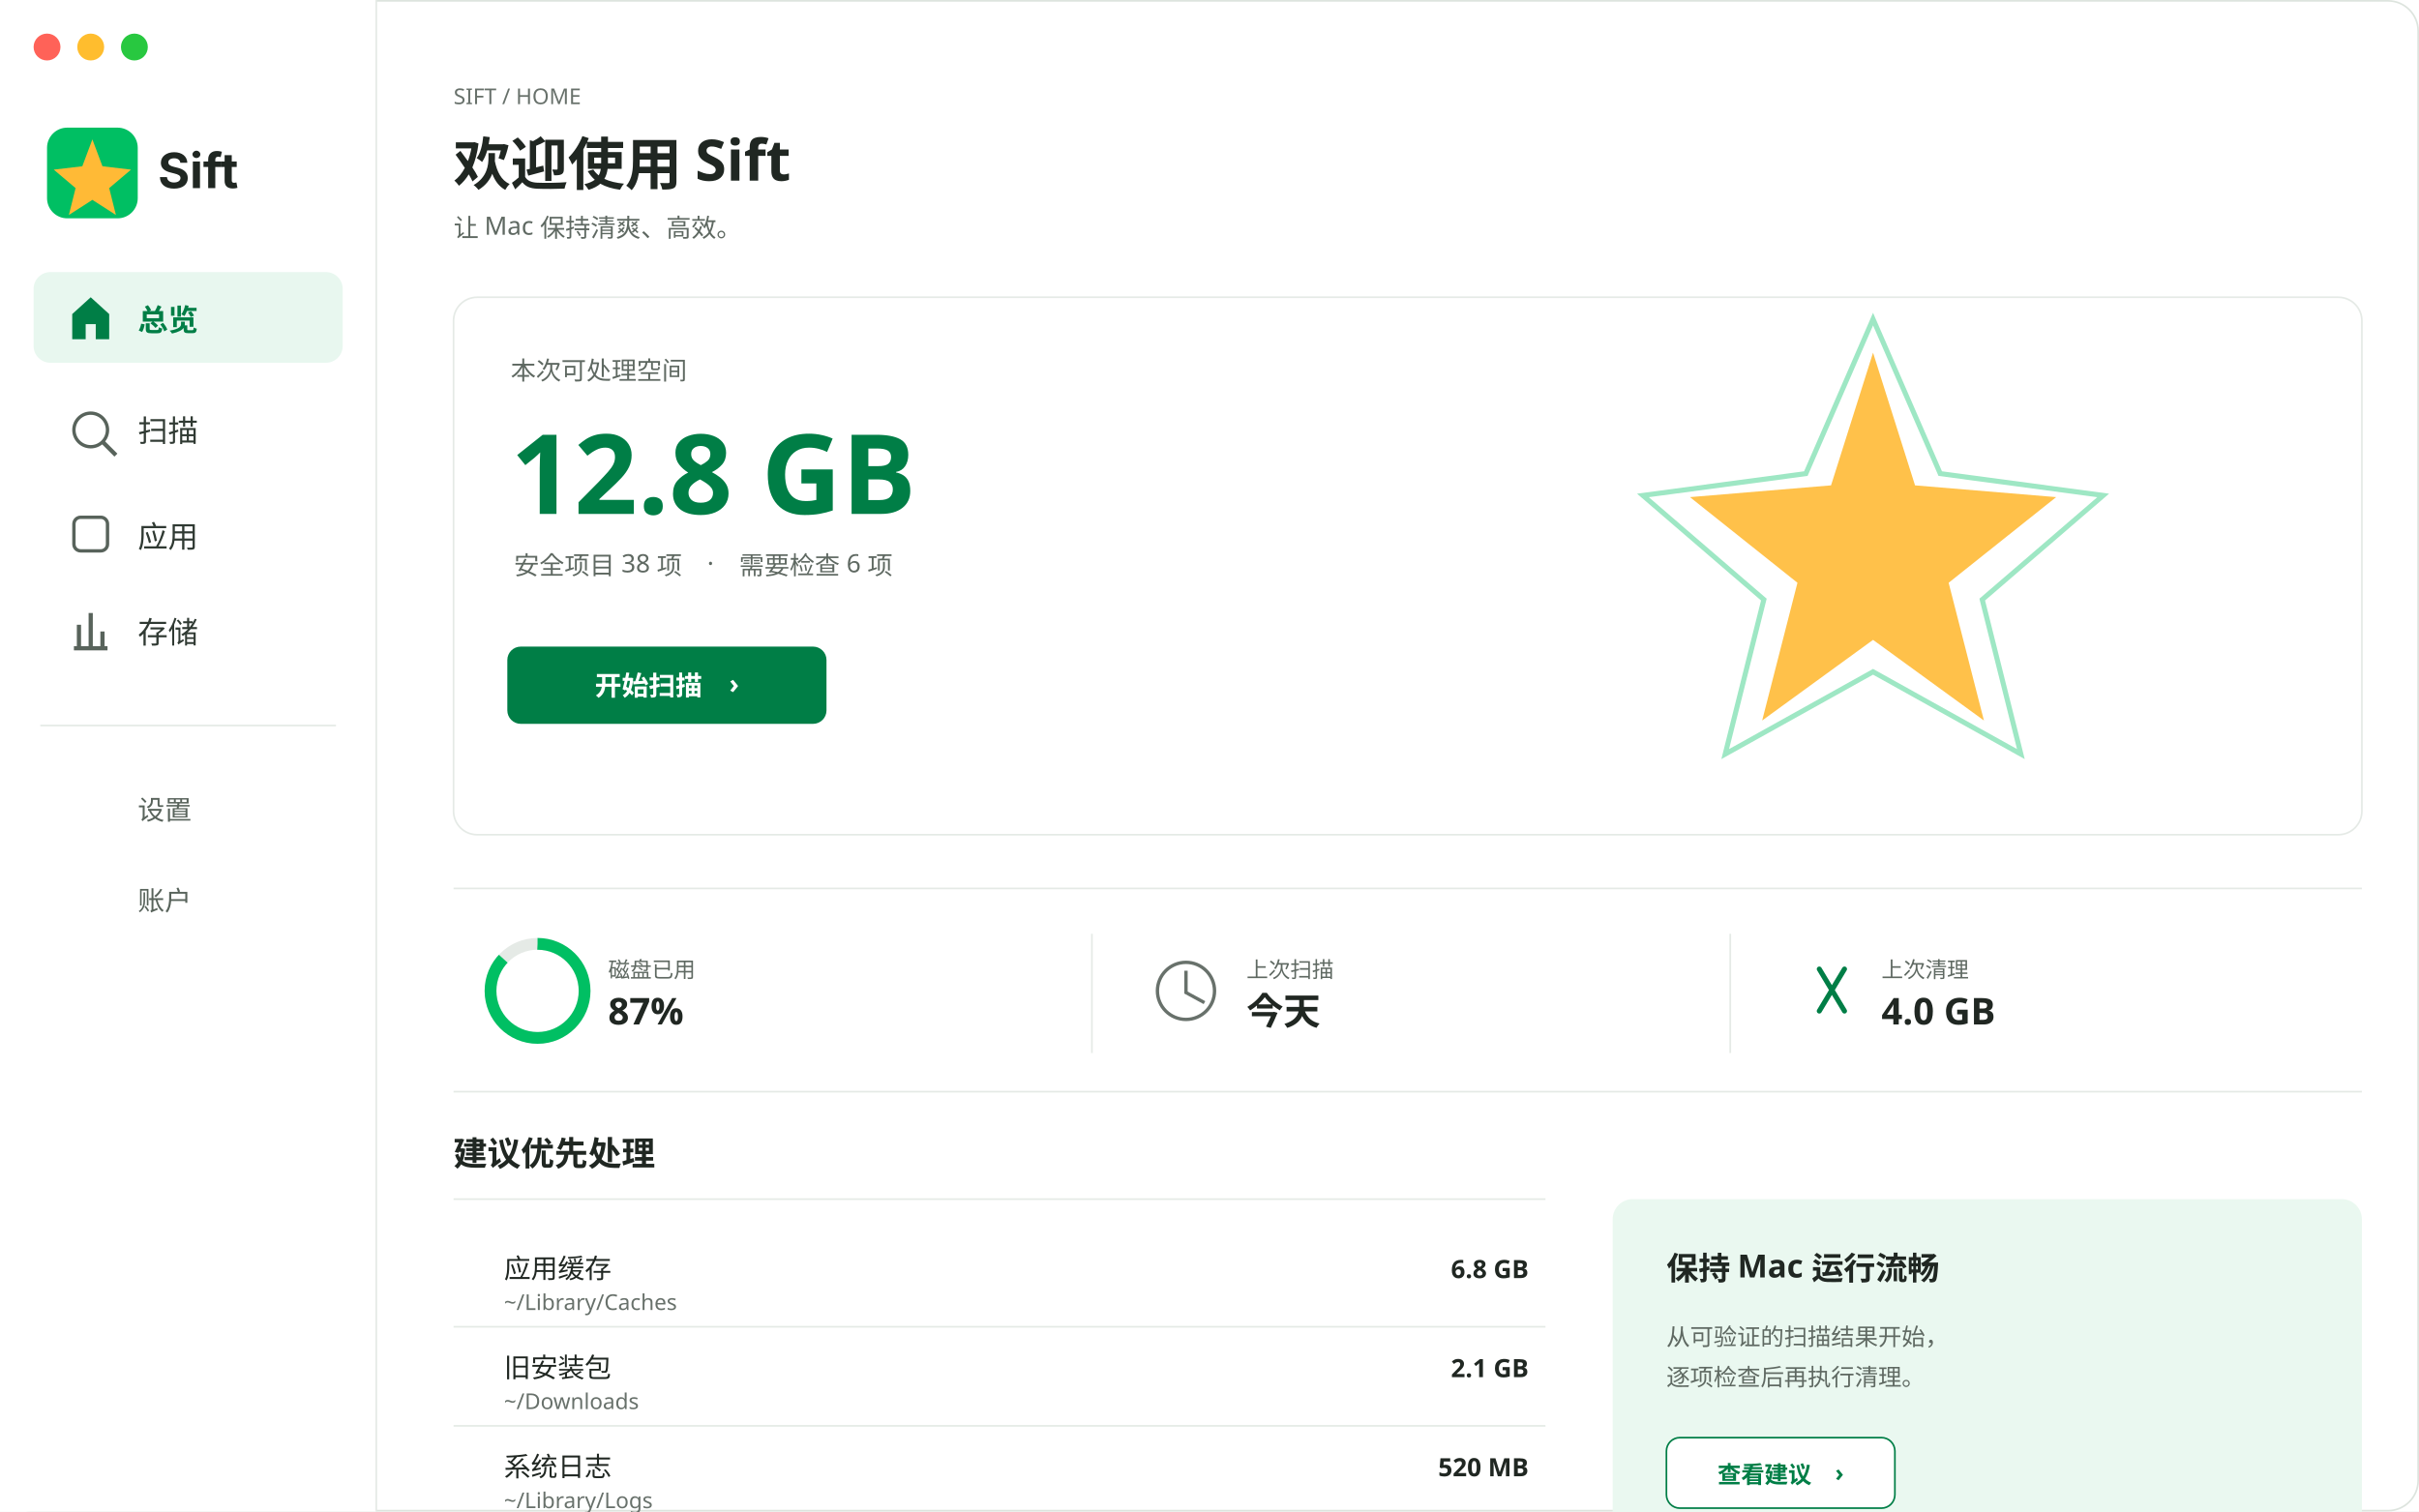
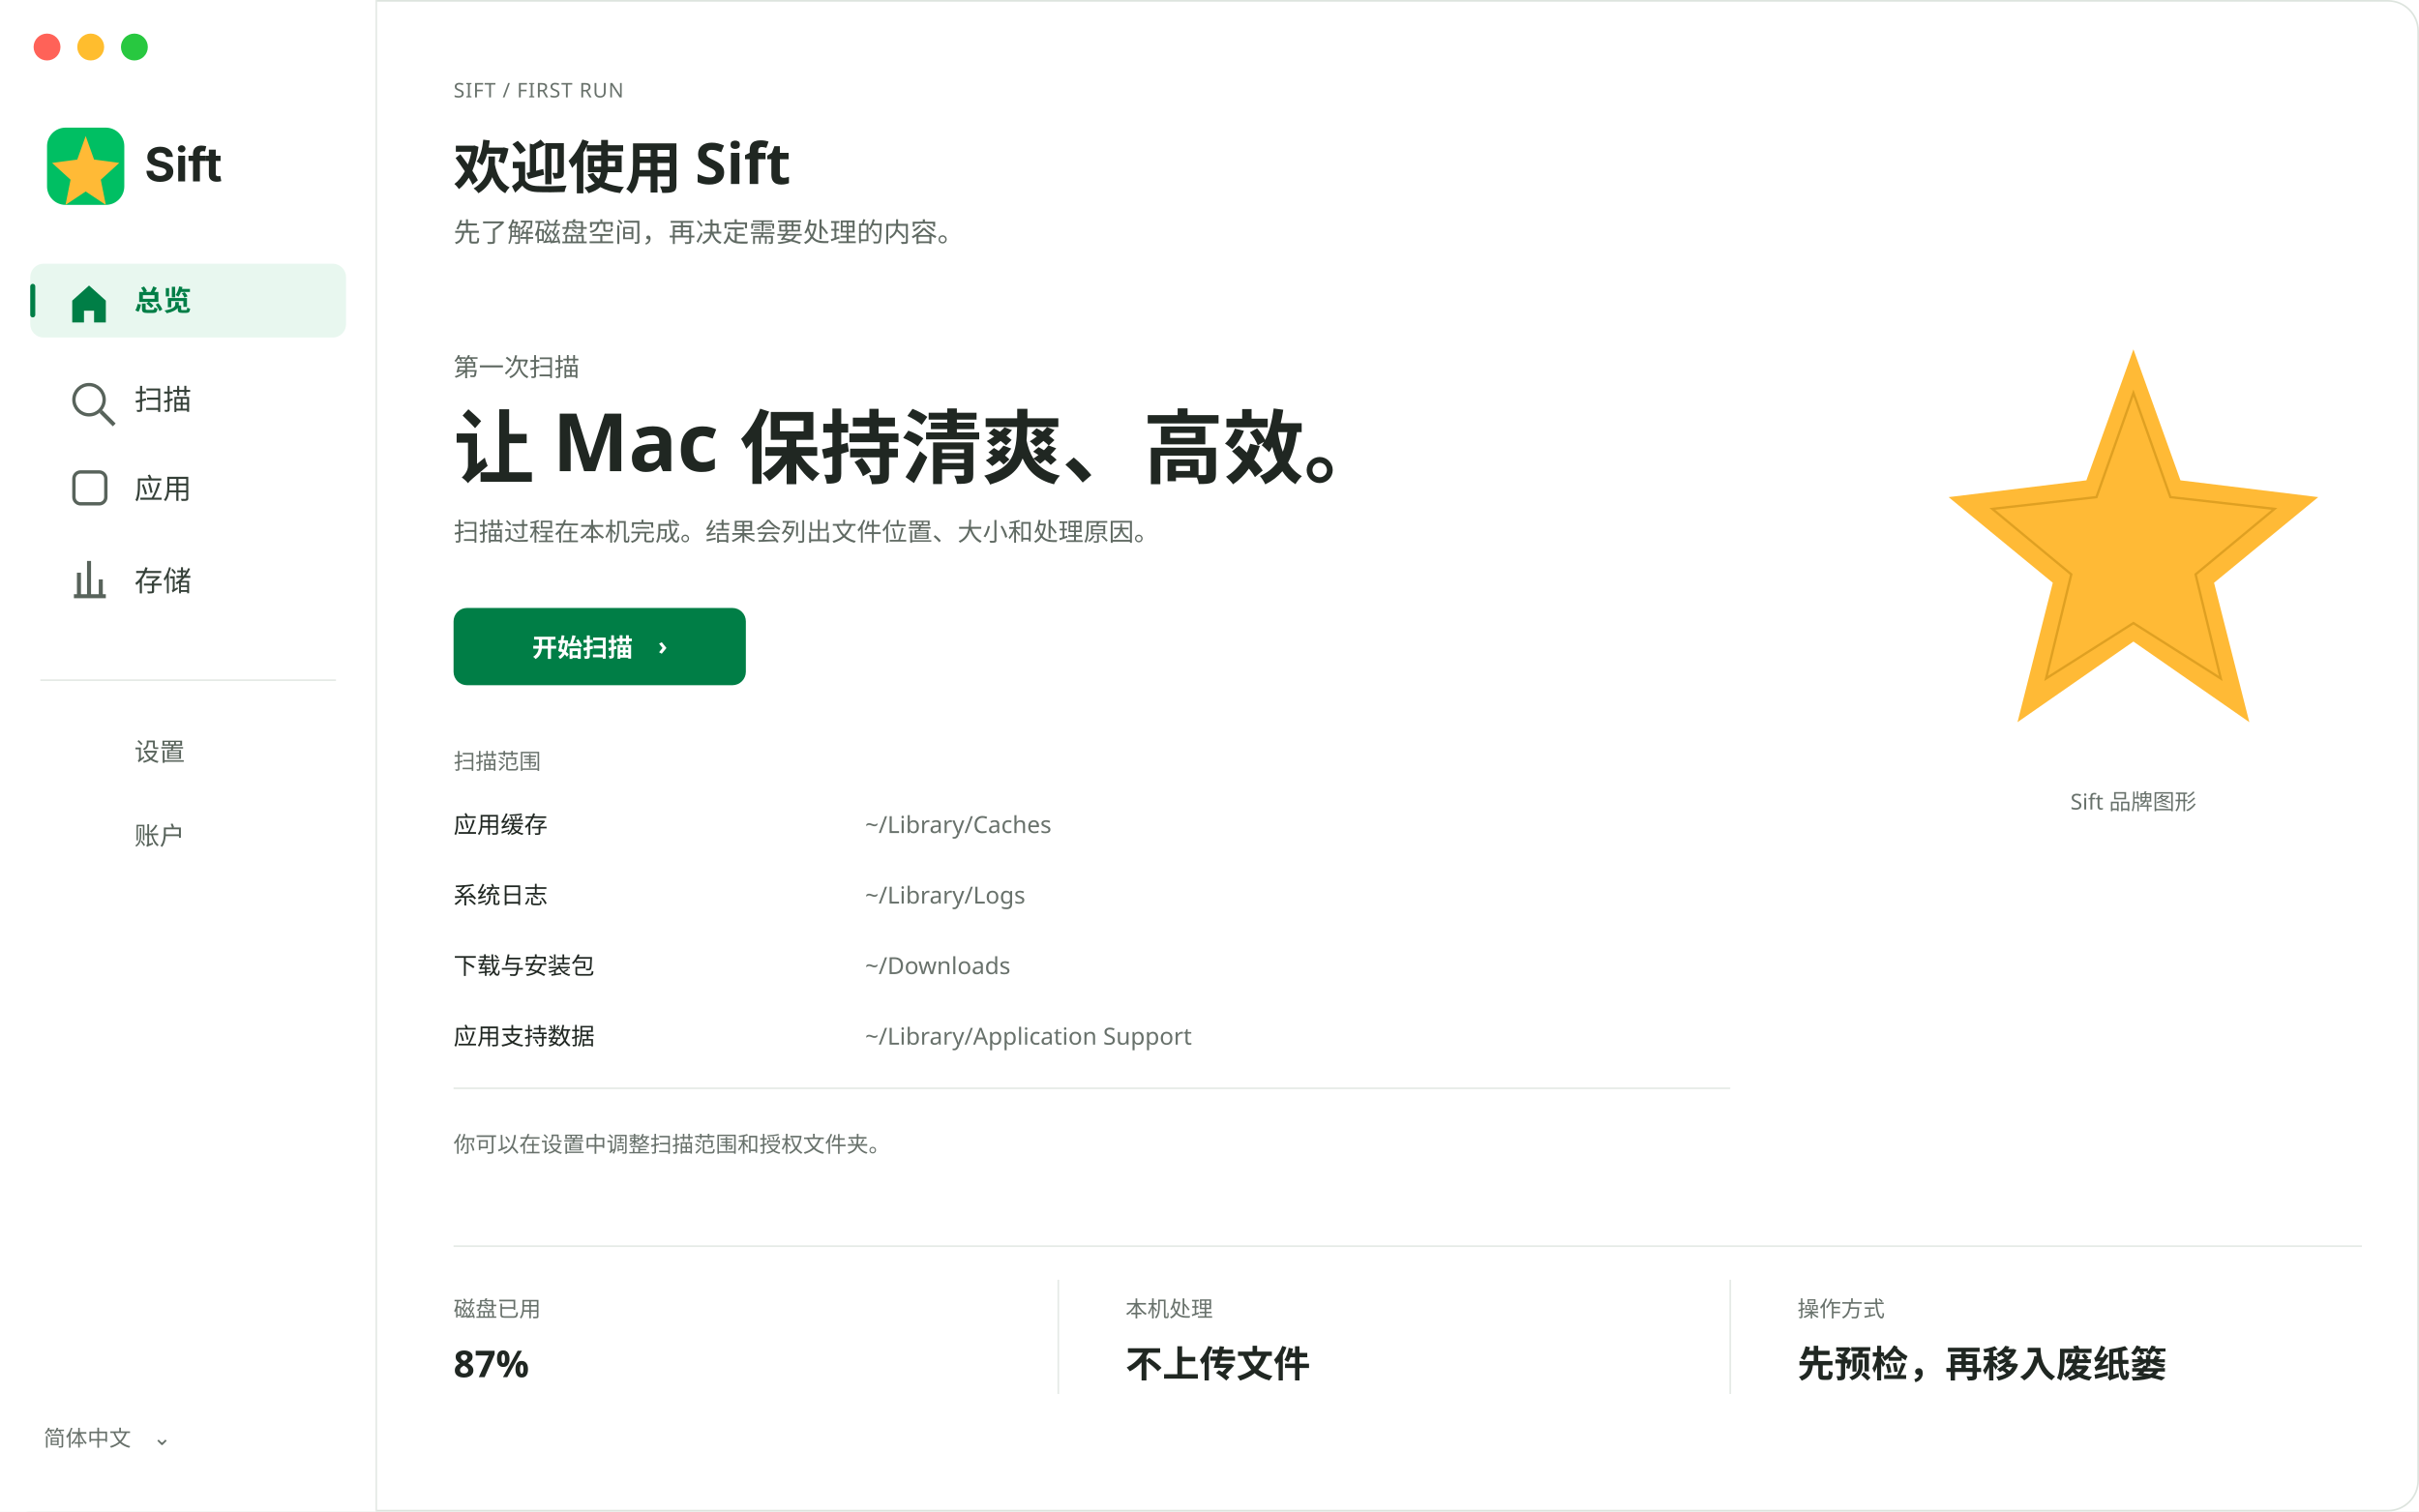
<svg xmlns="http://www.w3.org/2000/svg" width="1440" height="900" viewBox="0 0 1440 900">
  <rect width="1440" height="900" fill="#FFFFFF" />
  <rect x=".5" y=".5" width="1439" height="899" rx="18" fill="none" stroke="#DDE4DE" />
  <rect width="224" height="900" fill="#FFFFFF" />
  <path d="M224 0V900" stroke="#E5EAE6" />
  <circle cx="28" cy="28" r="8" fill="#FF6258" />
  <circle cx="54" cy="28" r="8" fill="#FFBD2E" />
  <circle cx="80" cy="28" r="8" fill="#28C840" />
-   <rect x="28" y="76" width="54" height="54" rx="12" fill="#00BF63" />
-   <path d="M55 83L61 99L78 101L65 112L69 128L55 119L41 128L45 112L32 101L49 99Z" fill="#FFBA36" />
-   <text x="94" y="112" font-size="29" font-weight="650" fill="#202722" font-family="SF Pro Display, PingFang SC, sans-serif">Sift</text>
-   <g font-family="PingFang SC, sans-serif" font-size="18" fill="#303A33">
-     <rect x="20" y="162" width="184" height="54" rx="10" fill="#E8F7EF" />
-     <path d="M43 187L54 177L65 187V202H57V193H51V202H43Z" fill="#007E46" />
-     <text x="82" y="197" fill="#007E46" font-weight="600">总览</text>
-     <circle cx="54" cy="256" r="10" fill="none" stroke="#58635B" stroke-width="2" />
-     <path d="M61 263L69 271" stroke="#58635B" stroke-width="2.5" />
-     <text x="82" y="263">扫描</text>
-     <rect x="44" y="308" width="20" height="20" rx="4" fill="none" stroke="#58635B" stroke-width="2" />
-     <text x="82" y="326">应用</text>
-     <path d="M44 386H64M47 386V372M54 386V365M61 386V376" stroke="#58635B" stroke-width="2.5" />
-     <text x="82" y="383">存储</text>
+   <rect x="28" y="76" width="46" height="46" rx="11" fill="#00BF63" />
+   <path d="M51 81L56 95L71 97L60 107L63 122L51 114L39 122L42 107L31 97L46 95Z" fill="#FFBA36" />
+   <text x="86" y="108" font-size="28" font-weight="650" fill="#202722" font-family="SF Pro Display, PingFang SC, sans-serif">Sift</text>
+   <g font-family="PingFang SC, sans-serif" font-size="17" fill="#354038">
+     <rect x="18" y="157" width="188" height="44" rx="8" fill="#E8F7EF" />
+     <rect x="18" y="169" width="3" height="20" rx="1.5" fill="#007E46" />
+     <path d="M43 179L53 170L63 179V192H56V185H50V192H43Z" fill="#007E46" />
+     <text x="80" y="185" fill="#007E46" font-weight="600">总览</text>
+     <circle cx="53" cy="238" r="9" fill="none" stroke="#58635B" stroke-width="2" />
+     <path d="M60 245L68 253" stroke="#58635B" stroke-width="2.4" />
+     <text x="80" y="244">扫描</text>
+     <rect x="44" y="281" width="19" height="19" rx="4" fill="none" stroke="#58635B" stroke-width="2" />
+     <text x="80" y="297">应用</text>
+     <path d="M44 355H63M47 355V341M53 355V334M60 355V345" stroke="#58635B" stroke-width="2.4" />
+     <text x="80" y="352">存储</text>
  </g>
-   <path d="M24 432H200" stroke="#E5EAE6" />
-   <g font-family="PingFang SC, sans-serif" font-size="16" fill="#58635B">
-     <text x="82" y="488">设置</text>
-     <text x="82" y="542">账户</text>
-   </g>
-   <g transform="translate(270 62)" font-family="PingFang SC, sans-serif">
-     <text x="0" y="0" font-size="13" fill="#68716B">SIFT / HOME</text>
-     <text x="0" y="48" font-size="34" font-weight="650" fill="#202722">欢迎使用 Sift</text>
-     <text x="0" y="79" font-size="15" fill="#5F6962">让 Mac 保持清爽、高效。</text>
-     <rect x="0" y="115" width="1136" height="320" rx="14" fill="#FFFFFF" stroke="#E5EAE6" />
-     <text x="34" y="164" font-size="15" fill="#5F6962">本次可处理空间</text>
-     <text x="34" y="244" font-size="66" font-weight="650" fill="#007E46">12.8 GB</text>
-     <text x="36" y="280" font-size="15" fill="#5F6962">安全项目 38 项　·　需要检查 6 项</text>
-     <rect x="32" y="323" width="190" height="46" rx="8" fill="#007E46" />
-     <text x="127" y="352" text-anchor="middle" font-size="16" font-weight="600" fill="#FFFFFF">开始扫描　›</text>
-     <path d="M845 148L870 227L954 234L890 285L911 367L845 319L779 367L800 285L736 234L820 227Z" fill="#FFBA36" opacity=".9" />
-     <path d="M845 128L885 220L982 233L910 295L933 387L845 338L757 387L780 295L708 233L805 220Z" fill="none" stroke="#00BF63" stroke-width="3" opacity=".38" />
-     <path d="M0 467H1136" stroke="#E5EAE6" />
+   <path d="M24 405H200" stroke="#E5EAE6" />
+   <text x="80" y="453" font-size="15" fill="#58635B" font-family="PingFang SC, sans-serif">设置</text>
+   <text x="80" y="503" font-size="15" fill="#58635B" font-family="PingFang SC, sans-serif">账户</text>
+   <text x="26" y="861" font-size="13" fill="#68716B" font-family="PingFang SC, sans-serif">简体中文　⌄</text>
+   <g transform="translate(270 58)" font-family="PingFang SC, sans-serif">
+     <text x="0" y="0" font-size="12" letter-spacing=".5" fill="#68716B">SIFT / FIRST RUN</text>
+     <text x="0" y="54" font-size="34" font-weight="650" fill="#202722">欢迎使用 Sift</text>
+     <text x="0" y="86" font-size="16" fill="#5F6962">先了解磁盘空间，再决定需要处理的内容。</text>
+     <text x="0" y="166" font-size="15" fill="#5F6962">第一次扫描</text>
+     <text x="0" y="226" font-size="48" font-weight="650" fill="#202722">让 Mac 保持清爽、高效。</text>
+     <text x="0" y="264" font-size="15" fill="#5F6962">扫描过程在本机完成。结果会列出文件位置、大小和处理原因。</text>
+     <rect x="0" y="304" width="174" height="46" rx="8" fill="#007E46" />
+     <text x="87" y="333" text-anchor="middle" font-size="15" font-weight="600" fill="#FFFFFF">开始扫描　›</text>
+     <text x="0" y="400" font-size="13" fill="#68716B">扫描范围</text>
+     <g font-size="14" fill="#202722">
+       <text x="0" y="438">应用缓存</text>
+       <text x="245" y="438" fill="#68716B">~/Library/Caches</text>
+       <text x="0" y="480">系统日志</text>
+       <text x="245" y="480" fill="#68716B">~/Library/Logs</text>
+       <text x="0" y="522">下载与安装包</text>
+       <text x="245" y="522" fill="#68716B">~/Downloads</text>
+       <text x="0" y="564">应用支持数据</text>
+       <text x="245" y="564" fill="#68716B">~/Library/Application Support</text>
+     </g>
+     <path d="M0 590H760" stroke="#E5EAE6" />
+     <text x="0" y="628" font-size="13" fill="#68716B">你可以在设置中调整扫描范围和授权文件夹。</text>
+     <g transform="translate(890 150)">
+       <path d="M110 0L138 78L220 88L158 139L179 222L110 174L41 222L62 139L0 88L82 78Z" fill="#FFBA36" />
+       <path d="M110 26L132 88L194 95L147 134L162 196L110 163L58 196L73 134L26 95L88 88Z" fill="none" stroke="#DFA022" stroke-width="1.4" />
+       <text x="110" y="274" text-anchor="middle" font-size="13" fill="#68716B">Sift 品牌图形</text>
+     </g>
+     <path d="M0 684H1136" stroke="#E5EAE6" />
    <g>
-       <circle cx="50" cy="528" r="28" stroke="#E5EAE6" stroke-width="7" fill="none" />
-       <circle cx="50" cy="528" r="28" stroke="#00BF63" stroke-width="7" fill="none" stroke-dasharray="153 176" transform="rotate(-90 50 528)" />
-       <text x="92" y="520" font-size="13" fill="#5F6962">磁盘已用</text>
-       <text x="92" y="548" font-size="22" fill="#202722" font-weight="620">87%</text>
-       <path d="M380 494V565M760 494V565" stroke="#E5EAE6" />
-       <circle cx="436" cy="528" r="17" stroke="#68716B" stroke-width="2" fill="none" />
-       <path d="M436 516V529L447 535" stroke="#68716B" stroke-width="2" fill="none" />
-       <text x="472" y="520" font-size="13" fill="#5F6962">上次扫描</text>
-       <text x="472" y="548" font-size="22" fill="#202722" font-weight="620">今天</text>
-       <path d="M813 515L828 540M828 515L813 540" stroke="#007E46" stroke-width="3" stroke-linecap="round" />
-       <text x="850" y="520" font-size="13" fill="#5F6962">上次清理</text>
-       <text x="850" y="548" font-size="22" fill="#202722" font-weight="620">4.0 GB</text>
+       <text x="0" y="726" font-size="13" fill="#68716B">磁盘已用</text>
+       <text x="0" y="762" font-size="22" font-weight="620" fill="#202722">87%</text>
+       <path d="M360 704V772" stroke="#E5EAE6" />
+       <text x="400" y="726" font-size="13" fill="#68716B">本机处理</text>
+       <text x="400" y="762" font-size="22" font-weight="620" fill="#202722">不上传文件</text>
+       <path d="M760 704V772" stroke="#E5EAE6" />
+       <text x="800" y="726" font-size="13" fill="#68716B">操作方式</text>
+       <text x="800" y="762" font-size="22" font-weight="620" fill="#202722">先预检，再移入废纸篓</text>
    </g>
-     <path d="M0 588H1136" stroke="#E5EAE6" />
-     <text x="0" y="632" font-size="20" font-weight="620" fill="#202722">建议优先处理</text>
-     <path d="M0 652H650" stroke="#E5EAE6" />
-     <g font-size="16" fill="#202722">
-       <text x="30" y="699">应用缓存</text>
-       <text x="30" y="758">旧安装包</text>
-       <text x="30" y="817">系统日志</text>
-     </g>
-     <g font-size="13" fill="#68716B">
-       <text x="30" y="718">~/Library/Caches</text>
-       <text x="30" y="777">~/Downloads</text>
-       <text x="30" y="836">~/Library/Logs</text>
-     </g>
-     <g font-size="15" font-weight="620" fill="#202722" text-anchor="end">
-       <text x="640" y="699">6.8 GB</text>
-       <text x="640" y="758">2.1 GB</text>
-       <text x="640" y="817">520 MB</text>
-     </g>
-     <path d="M0 728H650M0 787H650" stroke="#E5EAE6" />
-     <rect x="690" y="652" width="446" height="220" rx="12" fill="#EAF8F0" />
-     <text x="722" y="700" font-size="19" font-weight="620" fill="#202722">保持 Mac 运行流畅</text>
-     <text x="722" y="739" font-size="14" fill="#5F6962">从可验证的扫描结果开始，</text>
-     <text x="722" y="763" font-size="14" fill="#5F6962">逐项检查后再执行清理。</text>
-     <rect x="722" y="794" width="136" height="42" rx="8" fill="#FFFFFF" stroke="#007E46" />
-     <text x="790" y="821" text-anchor="middle" font-size="14" font-weight="600" fill="#007E46">查看建议　›</text>
  </g>
</svg>
